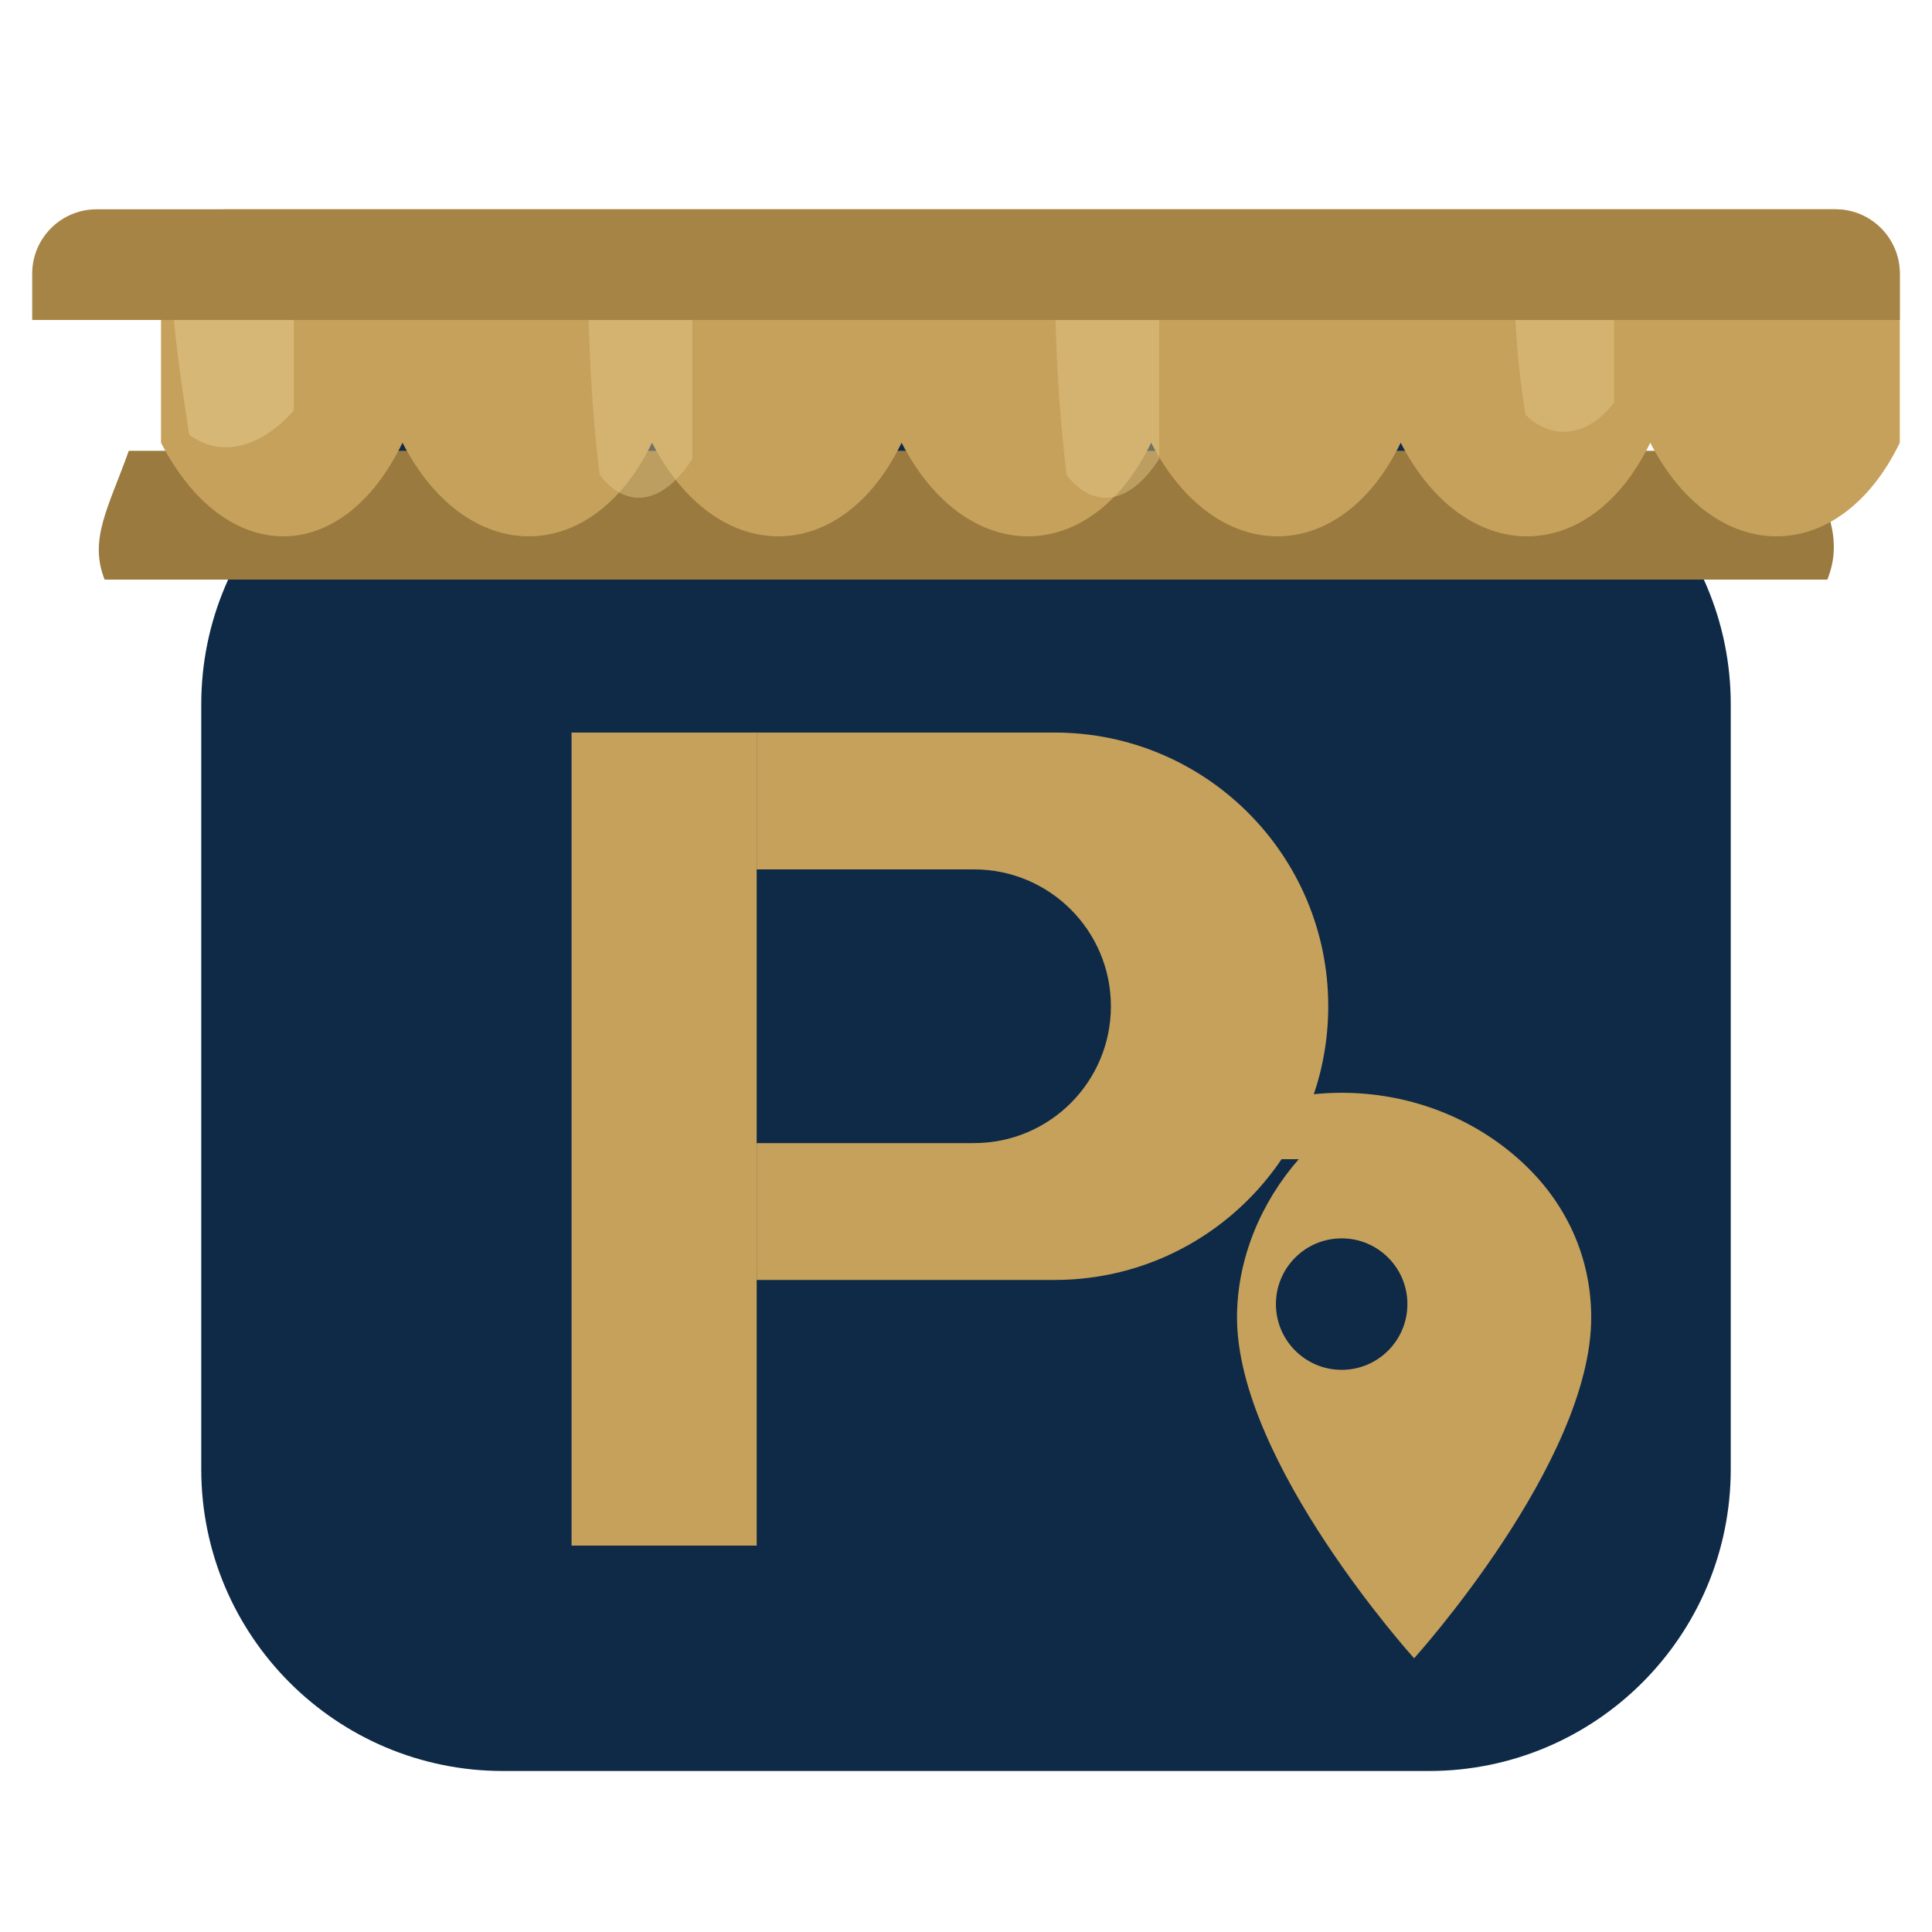
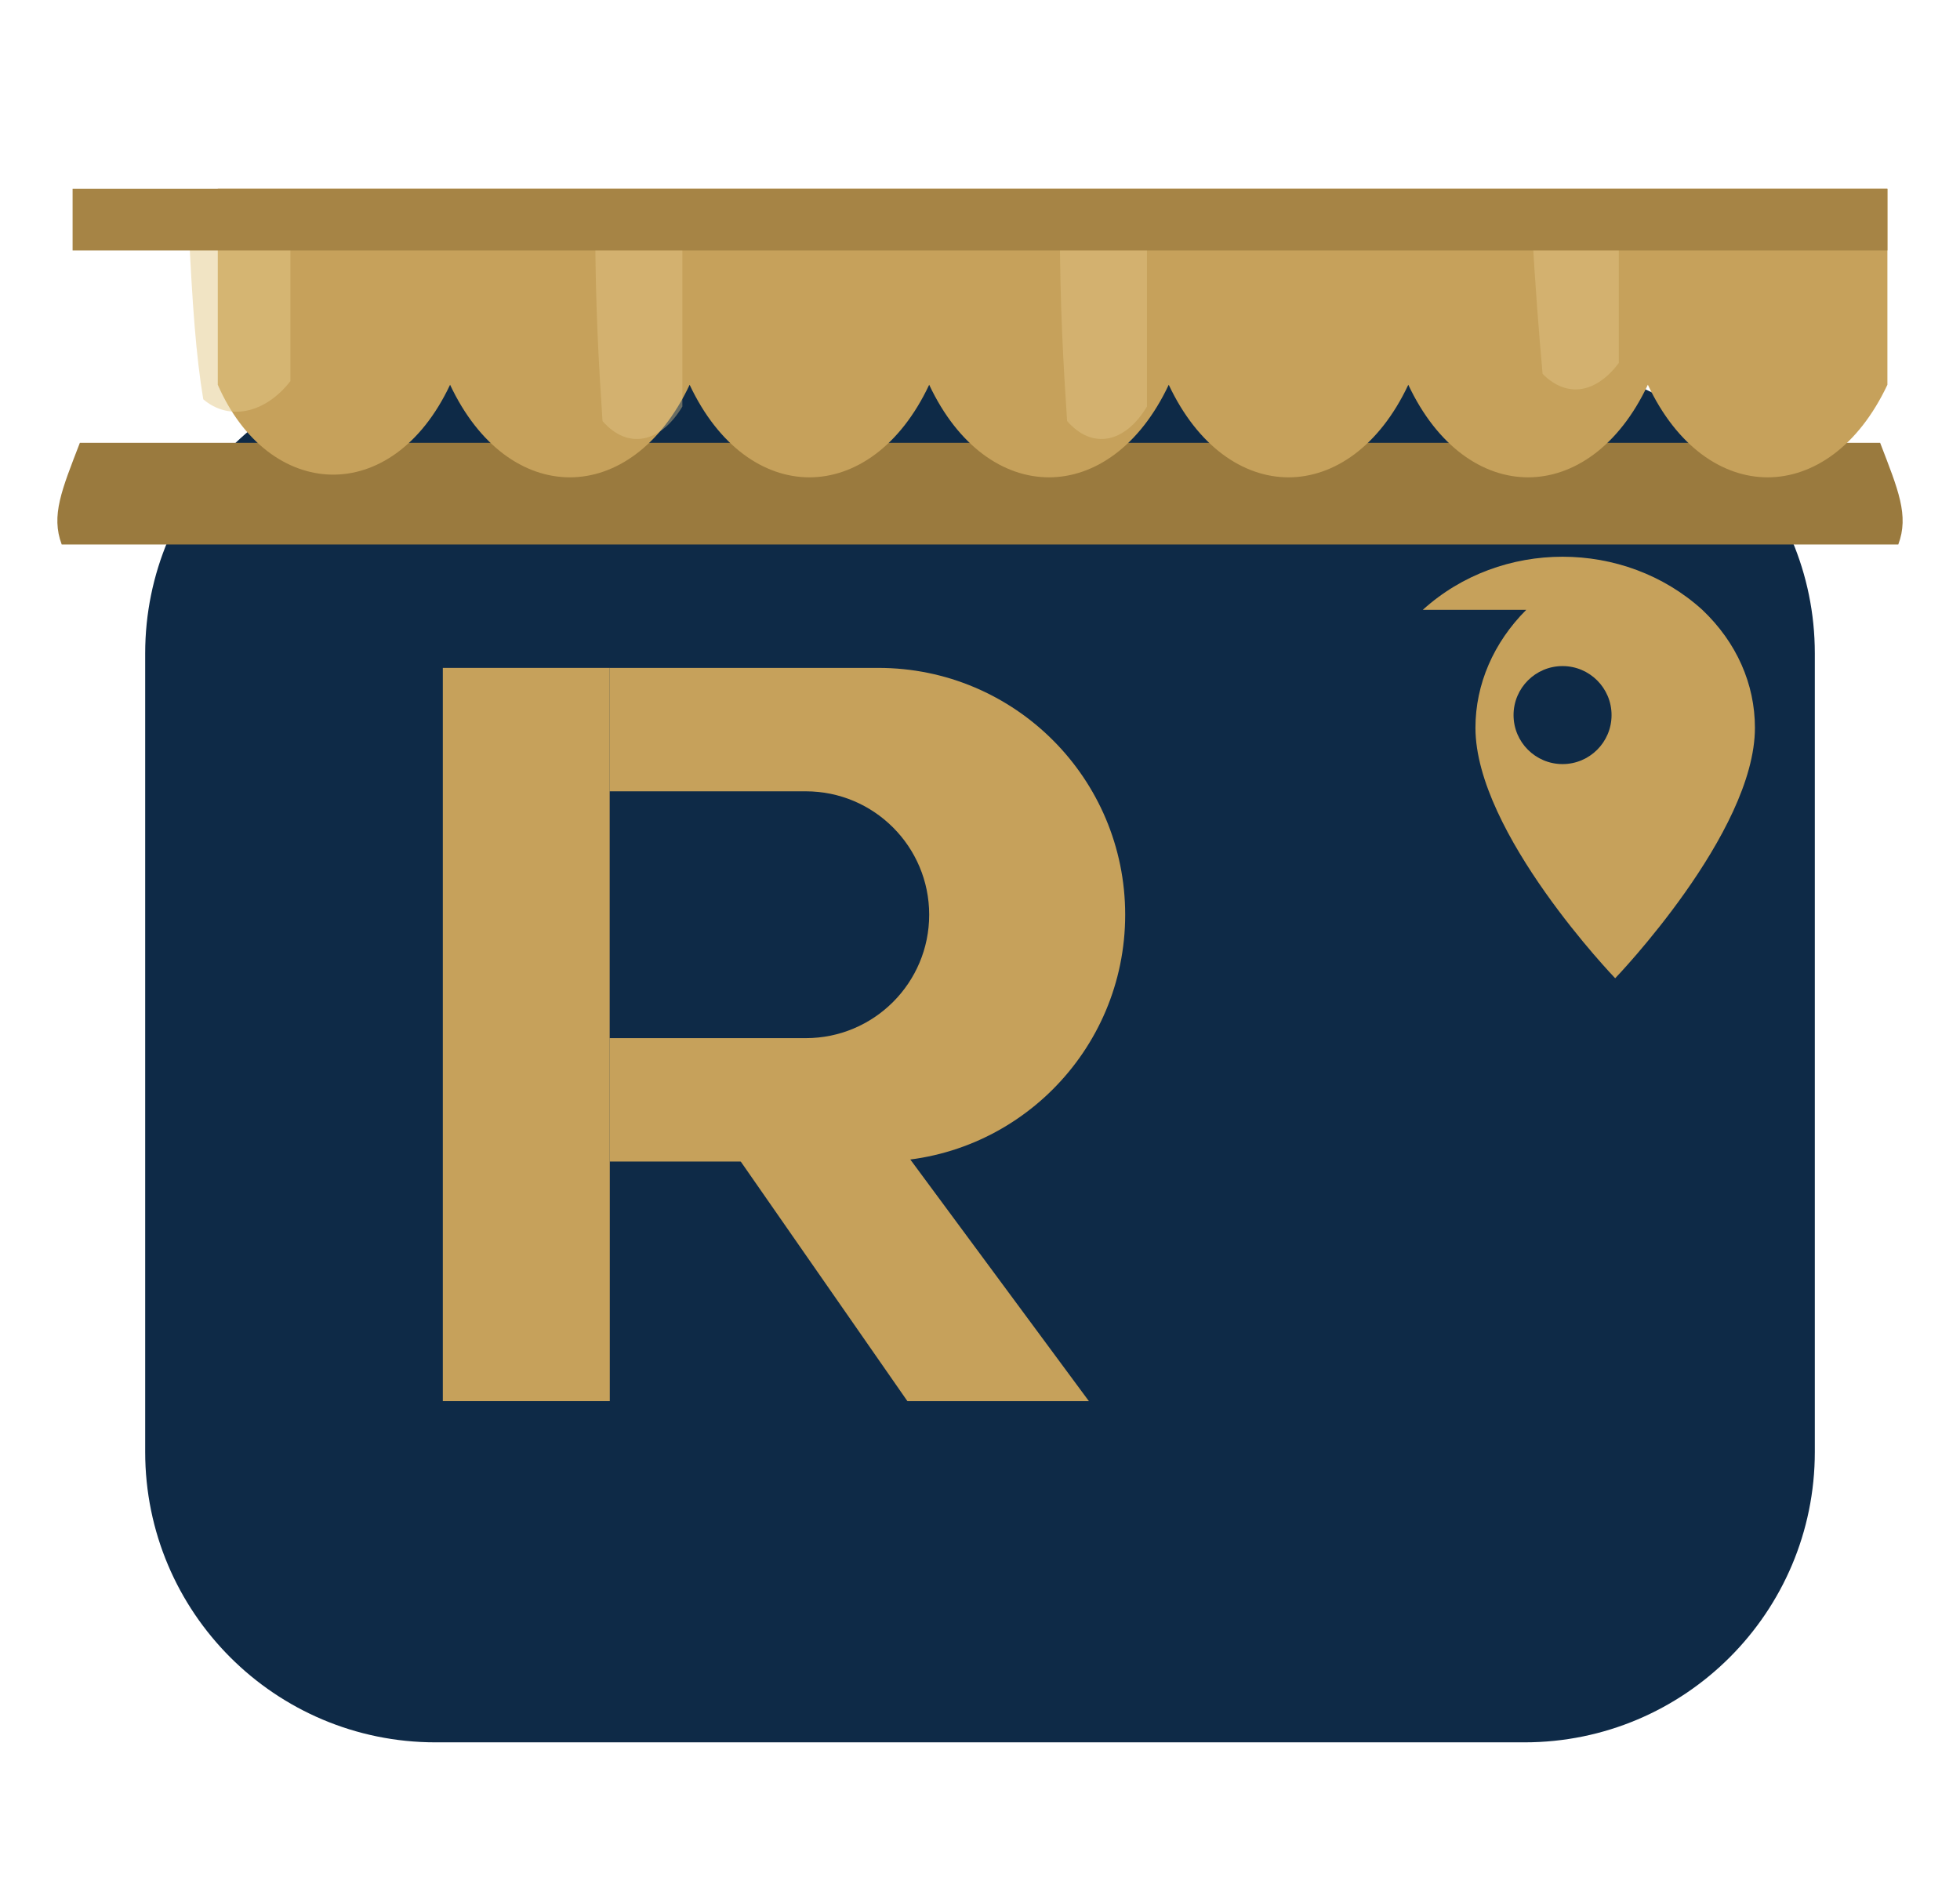
- <svg xmlns="http://www.w3.org/2000/svg" viewBox="0 0 72 72" role="img" aria-label="RestoreRankGBP">
-   <g transform="scale(1.5)">
-     <rect x="5" y="10" width="38" height="34" rx="7.5" fill="#0E2A47" />
-     <path fill="#9A7A3E" d="M3.2 11.2h41.6c.6 1.4 1 2.2.6 3.2H2.6c-.4-1 .1-1.8.6-3.2z" />
-     <path fill="#C6A15B" d="M2.4 5.2h43.2a1.6 1.6 0 0 1 1.6 1.6V11c-1.5 3.1-4.6 3.1-6.2 0-1.5 3.1-4.6 3.1-6.2 0-1.5 3.1-4.6 3.1-6.2 0-1.5 3.1-4.6 3.1-6.2 0-1.5 3.1-4.6 3.1-6.2 0-1.5 3.1-4.6 3.1-6.2 0-1.5 3.1-4.4 3.1-6 0V6.8a1.6 1.6 0 0 1 1.6-1.6z" />
-     <path fill="#E4C98A" opacity="0.55" d="M4.2 6.4h3.1V10.2c-.8.9-1.8 1.2-2.6.6-.2-1.3-.4-2.6-.5-4.4z" />
-     <path fill="#E4C98A" opacity="0.45" d="M14.6 6.2h2.6v5.2c-.7 1.1-1.6 1.3-2.3.4-.2-1.6-.3-3.4-.3-5.6z" />
-     <path fill="#E4C98A" opacity="0.45" d="M26.2 6.2h2.6v5.2c-.7 1.1-1.6 1.3-2.3.4-.2-1.6-.3-3.4-.3-5.6z" />
-     <path fill="#E4C98A" opacity="0.45" d="M37.6 6.2h2.5V10c-.6.8-1.5 1-2.2.3-.2-1.2-.3-2.6-.3-4.1z" />
-     <path fill="#A68445" d="M2.4 5.2h43.2a1.6 1.6 0 0 1 1.6 1.6v1.15H.8V6.8a1.6 1.6 0 0 1 1.6-1.6z" />
-     <rect x="14.2" y="18.2" width="4.6" height="20.2" fill="#C6A15B" />
-     <path d="M18.8 18.2h7.4a6.8 6.8 0 0 1 0 13.6h-7.4V18.2z" fill="#C6A15B" />
-     <path d="M18.8 21.6h5.4a3.4 3.4 0 0 1 0 6.8h-5.4v-6.8z" fill="#0E2A47" />
-   </g>
-   <path fill="#C6A15B" d="M43.4 43.2c3.7-3.3 9.5-3.3 13.2 0 1.8 1.6 2.7 3.7 2.7 5.9 0 5.4-6.6 12.7-6.6 12.7s-6.6-7.3-6.6-12.7c0-2.2.9-4.3 2.3-5.9z" />
-   <circle cx="50.0" cy="48.6" r="2.45" fill="#0E2A47" />
+ <svg xmlns="http://www.w3.org/2000/svg" viewBox="0 0 54 52" role="img" aria-label="RestoreRankGBP">
+   <rect x="4" y="10" width="46" height="38" rx="8" fill="#0E2A47" />
+   <path fill="#9A7A3E" d="M2.2 12.2h49.6c.5 1.3.8 2 .5 2.8H1.7c-.3-.8 0-1.5.5-2.8z" />
+   <path fill="#C6A15B" d="M2 5.2h50v5.4c-1.6 3.4-5 3.4-6.6 0-1.6 3.4-5 3.4-6.6 0-1.6 3.4-5 3.4-6.6 0-1.6 3.4-5 3.4-6.6 0-1.6 3.4-5 3.4-6.6 0-1.6 3.4-5 3.4-6.6 0-1.6 3.4-5 3.2-6.4 0V5.2z" />
+   <path fill="#E4C98A" opacity="0.5" d="M5.2 6.3h2.8v4.2c-.7.9-1.7 1.1-2.4.5-.2-1.2-.3-2.6-.4-4.7z" />
+   <path fill="#E4C98A" opacity="0.42" d="M16.4 6.2h2.4v5c-.6 1-1.5 1.2-2.2.4-.1-1.5-.2-3.2-.2-5.4z" />
+   <path fill="#E4C98A" opacity="0.42" d="M29.2 6.2h2.4v5c-.6 1-1.5 1.2-2.2.4-.1-1.5-.2-3.2-.2-5.4z" />
+   <path fill="#E4C98A" opacity="0.42" d="M42.2 6.2h2.4V10c-.6.8-1.4 1-2.1.3-.1-1.1-.2-2.4-.3-4.1z" />
+   <path fill="#A68445" d="M2 5.2h50v1.7H2z" />
+   <rect x="12.2" y="18.4" width="4.6" height="20.2" fill="#C6A15B" />
+   <path d="M16.8 18.4h7.4a6.8 6.8 0 0 1 0 13.6h-7.4V18.4z" fill="#C6A15B" />
+   <path d="M16.8 21.8h5.4a3.4 3.4 0 0 1 0 6.8h-5.4v-6.8z" fill="#0E2A47" />
+   <path d="M18.6 29.4h4.6l6.8 9.2h-5l-6.4-9.2z" fill="#C6A15B" />
+   <path fill="#C6A15B" d="M39.2 16.8c2.15-1.95 5.55-1.95 7.7 0 .95.9 1.45 2.05 1.45 3.25 0 2.9-3.85 6.9-3.85 6.9s-3.85-4-3.85-6.9c0-1.2.5-2.35 1.4-3.25z" />
+   <circle cx="43.05" cy="19.7" r="1.35" fill="#0E2A47" />
</svg>
